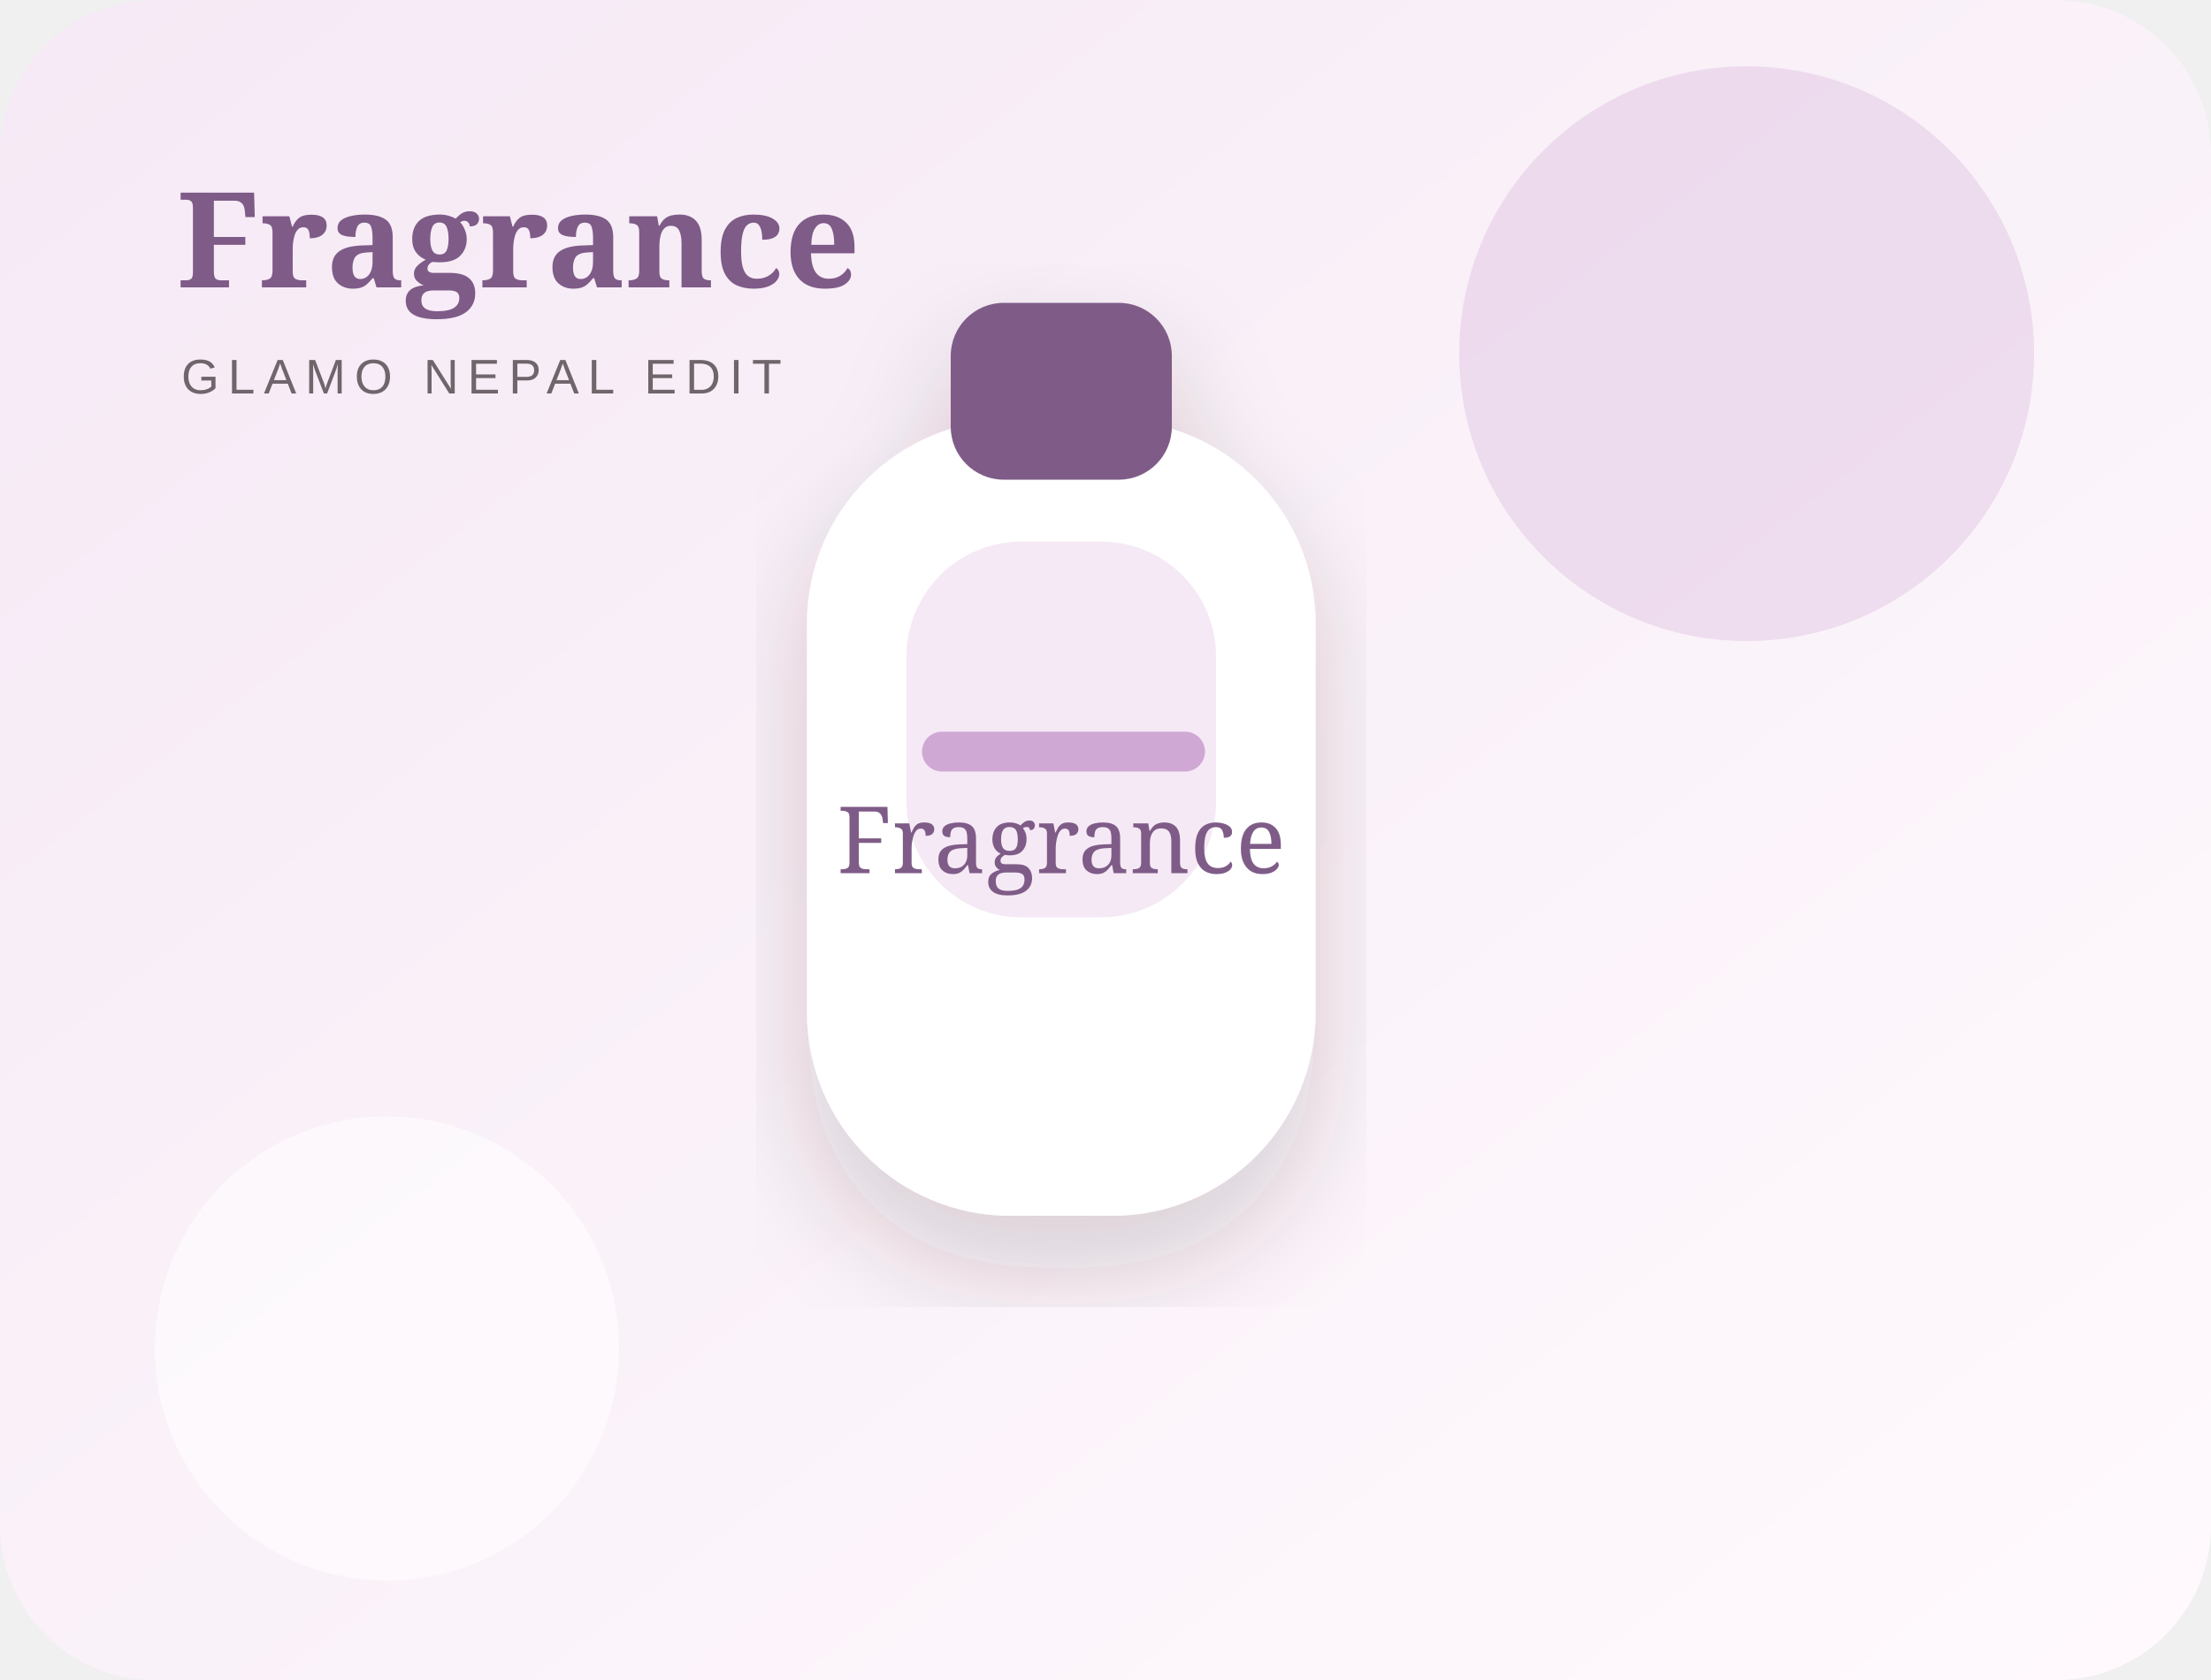
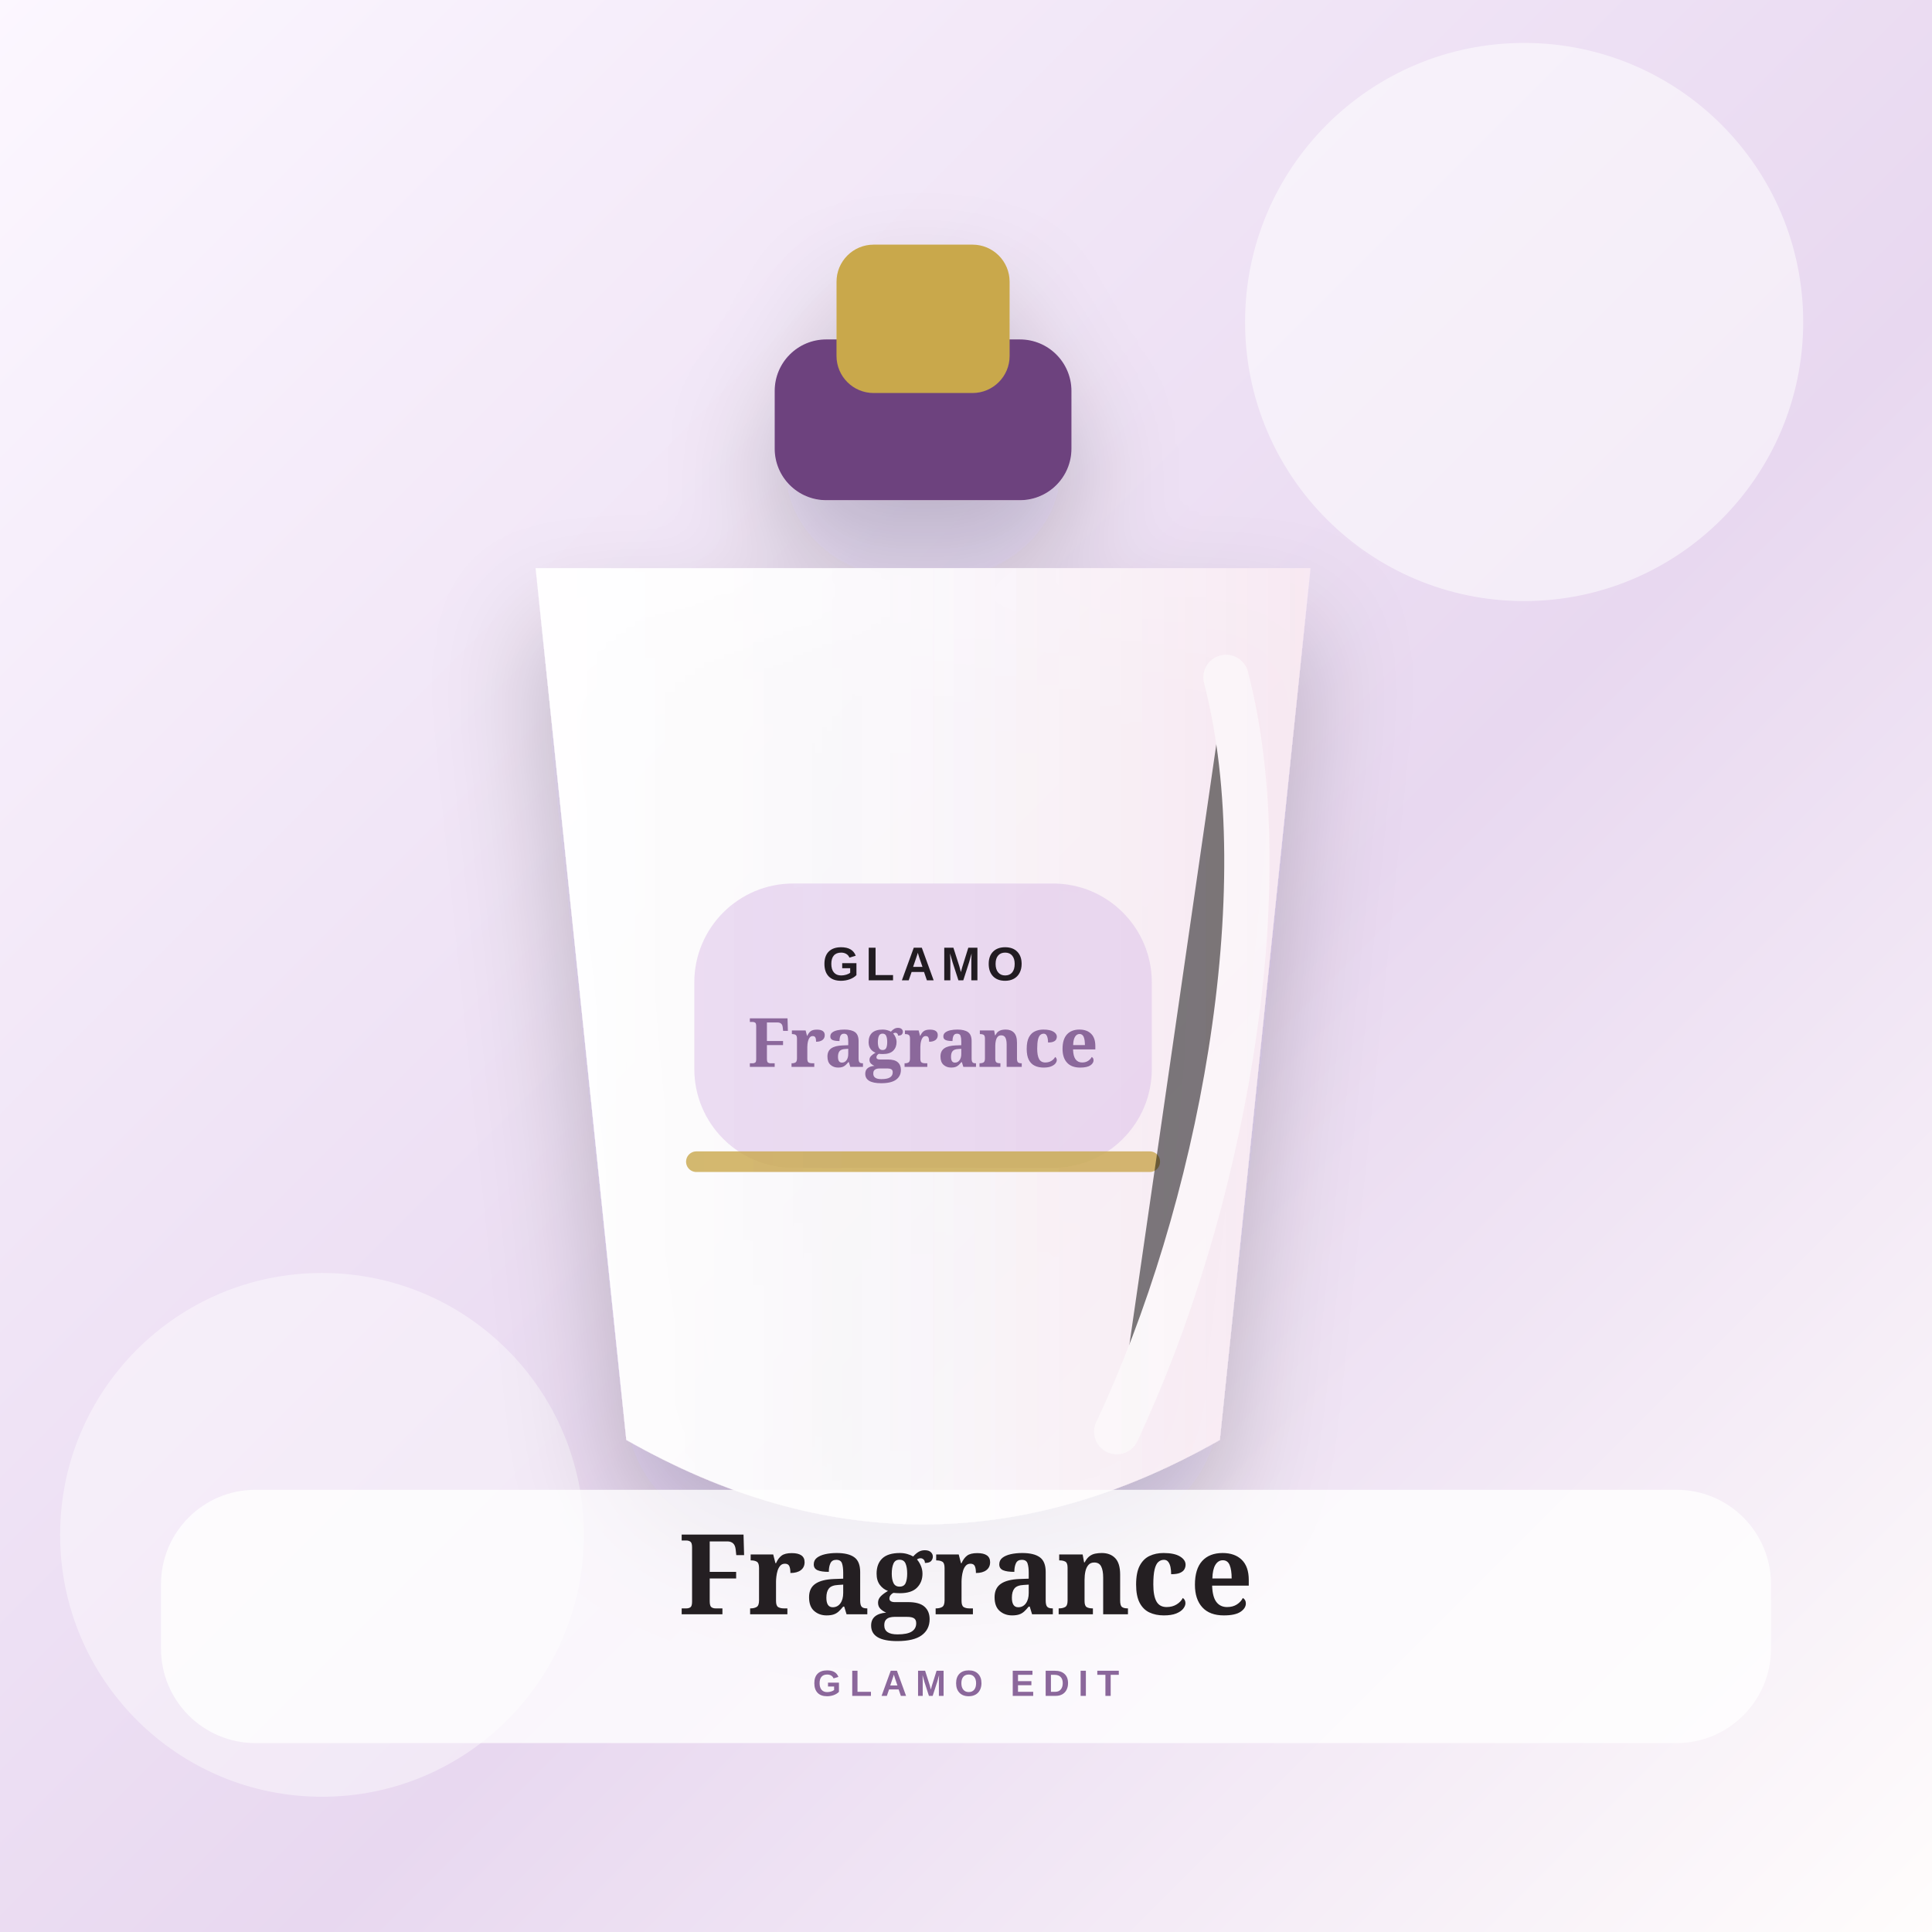
- <svg xmlns="http://www.w3.org/2000/svg" width="1000" height="760" viewBox="0 0 1000 760" role="img" aria-label="Fragrance category editorial">
+ <svg xmlns="http://www.w3.org/2000/svg" width="900" height="900" viewBox="0 0 900 900" role="img" aria-label="Fragrance">
  <defs>
-     <linearGradient id="g" x1="0" y1="0" x2="1" y2="1">
-       <stop stop-color="#F5E9F5" />
-       <stop offset="1" stop-color="#FFFAFD" />
+     <linearGradient id="bg-cat-fragrance" x1="0" y1="0" x2="1" y2="1">
+       <stop offset="0" stop-color="#FCF7FF" />
+       <stop offset="0.58" stop-color="#E8D8F0" />
+       <stop offset="1" stop-color="#FFFDFC" />
    </linearGradient>
-     <filter id="s">
-       <feDropShadow dx="0" dy="24" stdDeviation="24" flood-color="#402334" flood-opacity="0.18" />
+     <radialGradient id="halo-cat-fragrance" cx="63%" cy="26%" r="64%">
+       <stop offset="0" stop-color="#FFFFFF" stop-opacity="0.96" />
+       <stop offset="0.54" stop-color="#FFFFFF" stop-opacity="0.32" />
+       <stop offset="1" stop-color="#FFFFFF" stop-opacity="0" />
+     </radialGradient>
+     <linearGradient id="glass-cat-fragrance" x1="0" x2="1">
+       <stop offset="0" stop-color="#FFFFFF" stop-opacity="0.98" />
+       <stop offset="0.45" stop-color="#FFFFFF" stop-opacity="0.84" />
+       <stop offset="1" stop-color="#F9EAF2" stop-opacity="0.92" />
+     </linearGradient>
+     <filter id="shadow-cat-fragrance" x="-40%" y="-40%" width="180%" height="180%">
+       <feDropShadow dx="0" dy="28" stdDeviation="26" flood-color="#1A0A1E" flood-opacity="0.22" />
+     </filter>
+     <filter id="softshadow-cat-fragrance" x="-50%" y="-50%" width="200%" height="200%">
+       <feDropShadow dx="0" dy="16" stdDeviation="18" flood-color="#8B3A8F" flood-opacity="0.16" />
    </filter>
  </defs>
-   <rect width="1000" height="760" rx="70" fill="url(#g)" />
-   <circle cx="790" cy="160" r="130" fill="#CFA8D4" opacity="0.30" />
-   <circle cx="175" cy="610" r="105" fill="#fff" opacity="0.54" />
-   <g filter="url(#s)">
-     <rect x="365" y="190" width="230" height="360" rx="92" fill="#fff" />
-     <rect x="410" y="245" width="140" height="170" rx="52" fill="#F5E9F5" />
-     <rect x="430" y="137" width="100" height="80" rx="24" fill="#7F5B88" />
-     <line x1="426" y1="340" x2="536" y2="340" stroke="#CFA8D4" stroke-width="18" stroke-linecap="round" />
-     <text x="480" y="395" text-anchor="middle" font-family="Georgia,serif" font-size="42" fill="#7F5B88">Fragrance</text>
+   <rect width="900" height="900" rx="0" fill="url(#bg-cat-fragrance)" />
+   <circle cx="710" cy="150" r="130" fill="#FFFFFF" opacity="0.52" />
+   <circle cx="150" cy="715" r="122" fill="#FFFFFF" opacity="0.42" />
+   <g transform="translate(-50 -55) scale(.96)">
+     <g filter="url(#shadow-cat-fragrance)">
+       <rect x="428" y="222" width="144" height="78" rx="25" fill="#6D437E" />
+       <rect x="458" y="176" width="84" height="72" rx="18" fill="#C9A84C" />
+       <path d="M312 333 H688 L644 756 Q500 838 356 756 Z" fill="url(#glass-cat-fragrance)" />
+       <rect x="389" y="486" width="222" height="138" rx="48" fill="#DFC5EA" opacity="0.58" />
+       <text x="500" y="533" text-anchor="middle" font-family="DM Sans, Arial, sans-serif" font-size="23" font-weight="700" letter-spacing="3" fill="#241F22">GLAMO</text>
+       <text x="500" y="575" text-anchor="middle" font-family="Cormorant Garamond, Georgia, serif" font-size="33" font-weight="600" fill="#8B679B">Fragrance</text>
+       <line x1="390.0" y1="621" x2="610.0" y2="621" stroke="#C9A84C" stroke-width="10" stroke-linecap="round" opacity="0.8" />
+       <path d="M647 386 C674 490 644 646 594 752" stroke="#FFFFFF" stroke-width="22" stroke-linecap="round" opacity="0.5" />
+     </g>
  </g>
-   <text x="80" y="130" font-family="Georgia,serif" font-size="60" font-weight="700" fill="#7F5B88">Fragrance</text>
-   <text x="82" y="178" font-family="Arial,sans-serif" font-size="22" letter-spacing="4" fill="#70656B">GLAMO NEPAL EDIT</text>
+   <rect x="75" y="694" width="750" height="118" rx="44" fill="#FFFFFF" opacity=".78" />
+   <text x="450" y="752" text-anchor="middle" font-family="Cormorant Garamond, Georgia" font-size="52" font-weight="700" fill="#241F22">Fragrance</text>
+   <text x="450" y="790" text-anchor="middle" font-family="DM Sans, Arial" font-size="17" font-weight="700" letter-spacing="4" fill="#8B679B">GLAMO EDIT</text>
</svg>
